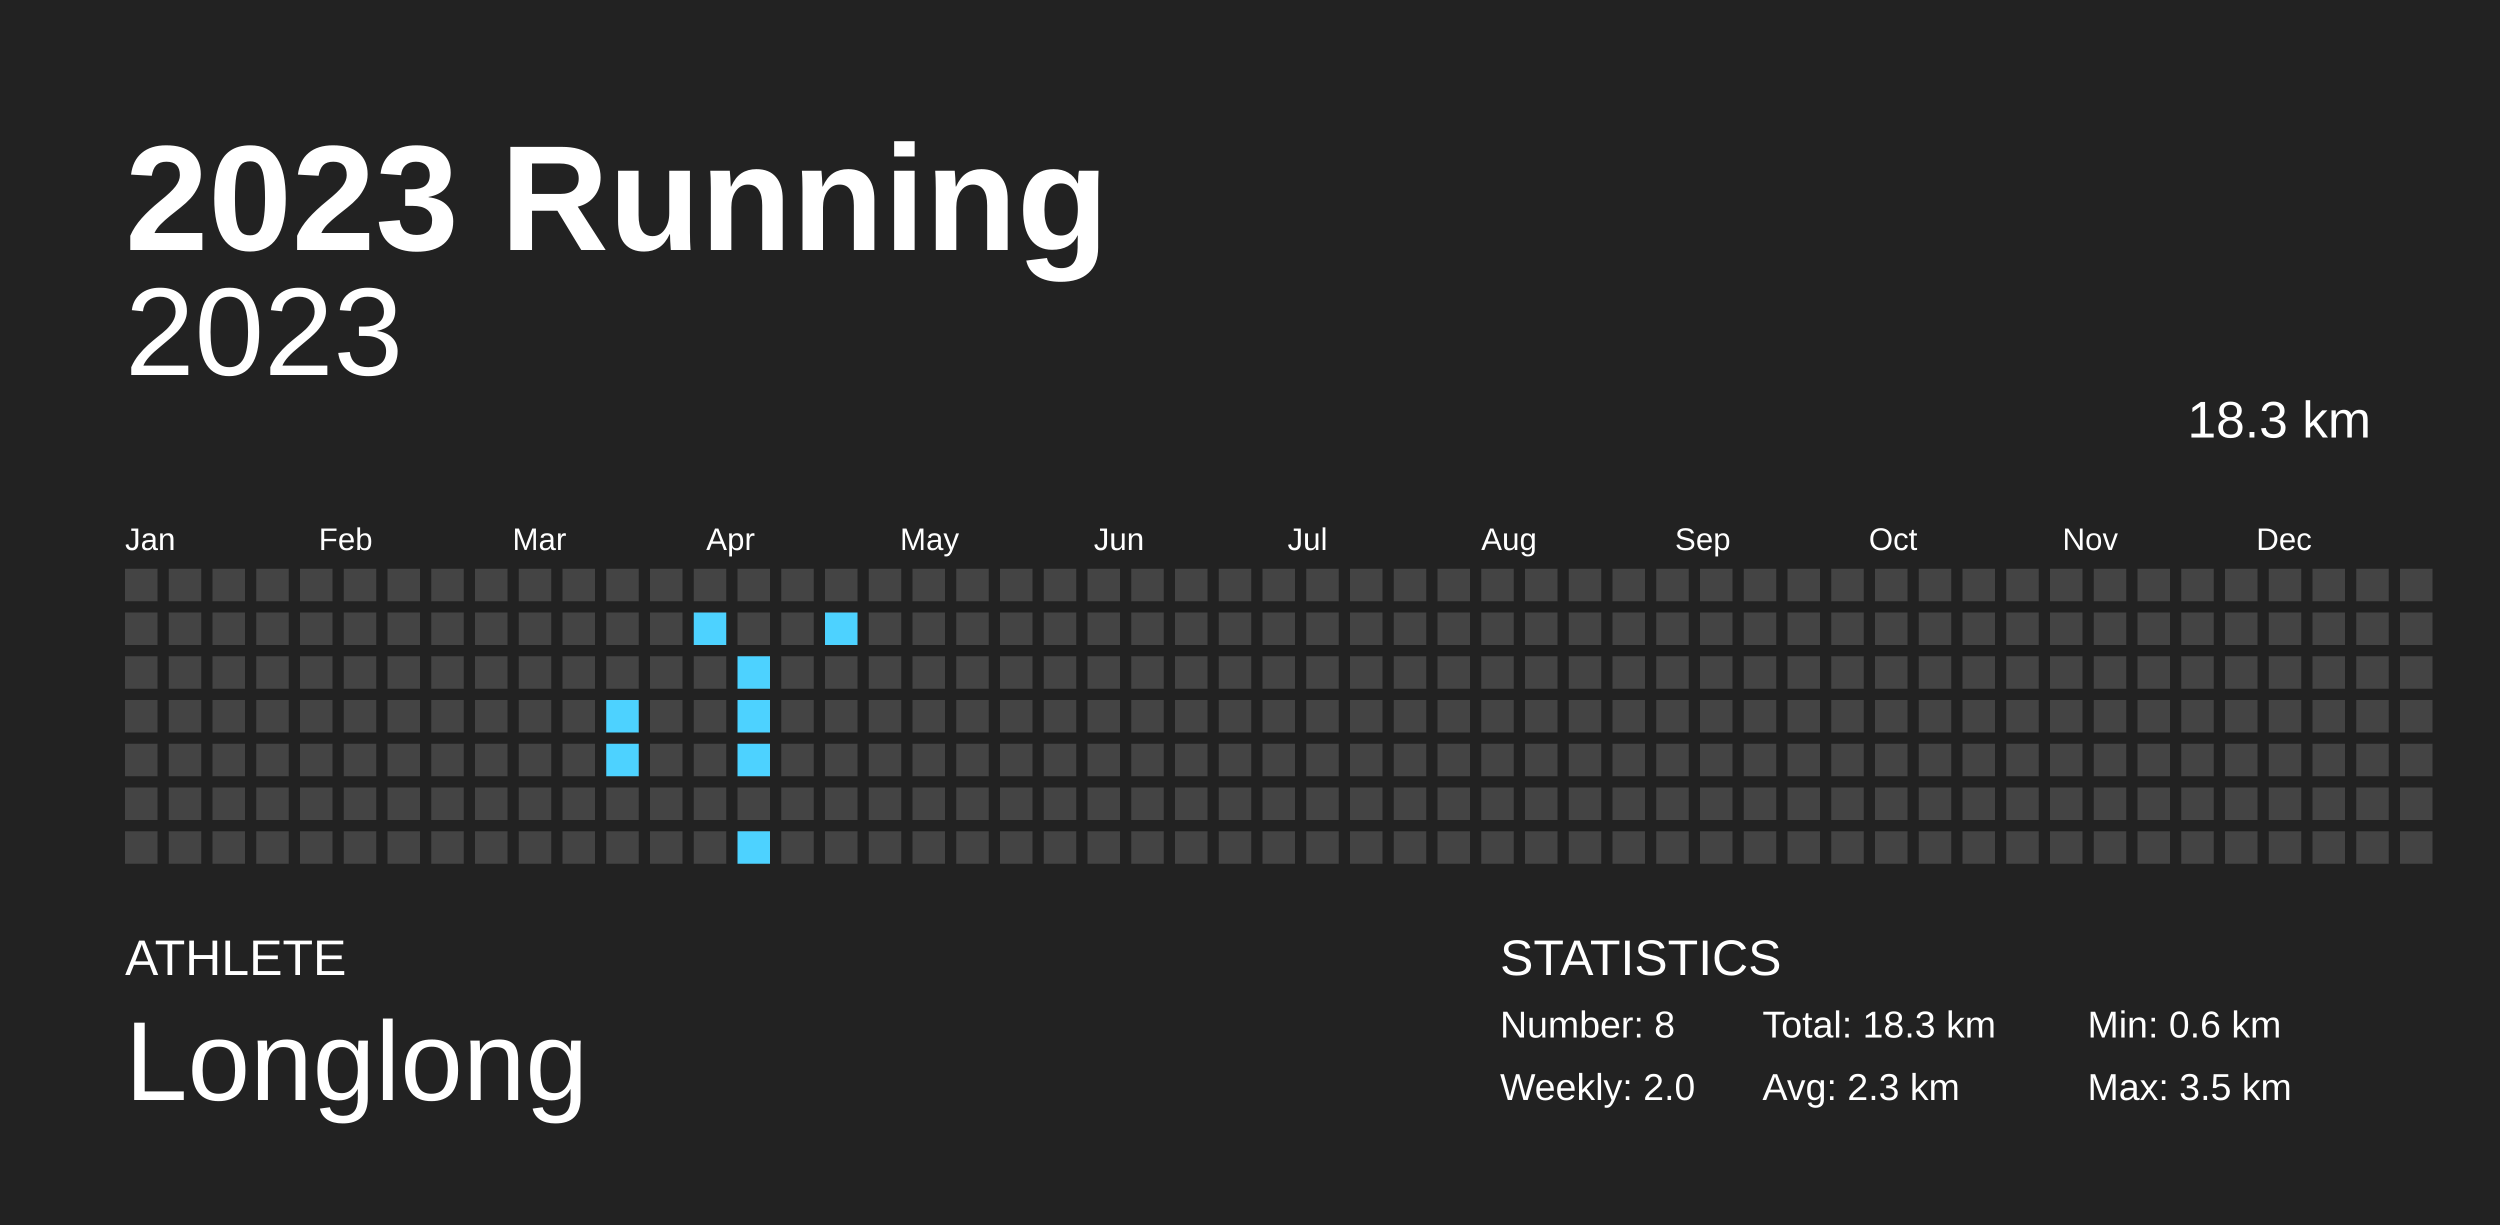
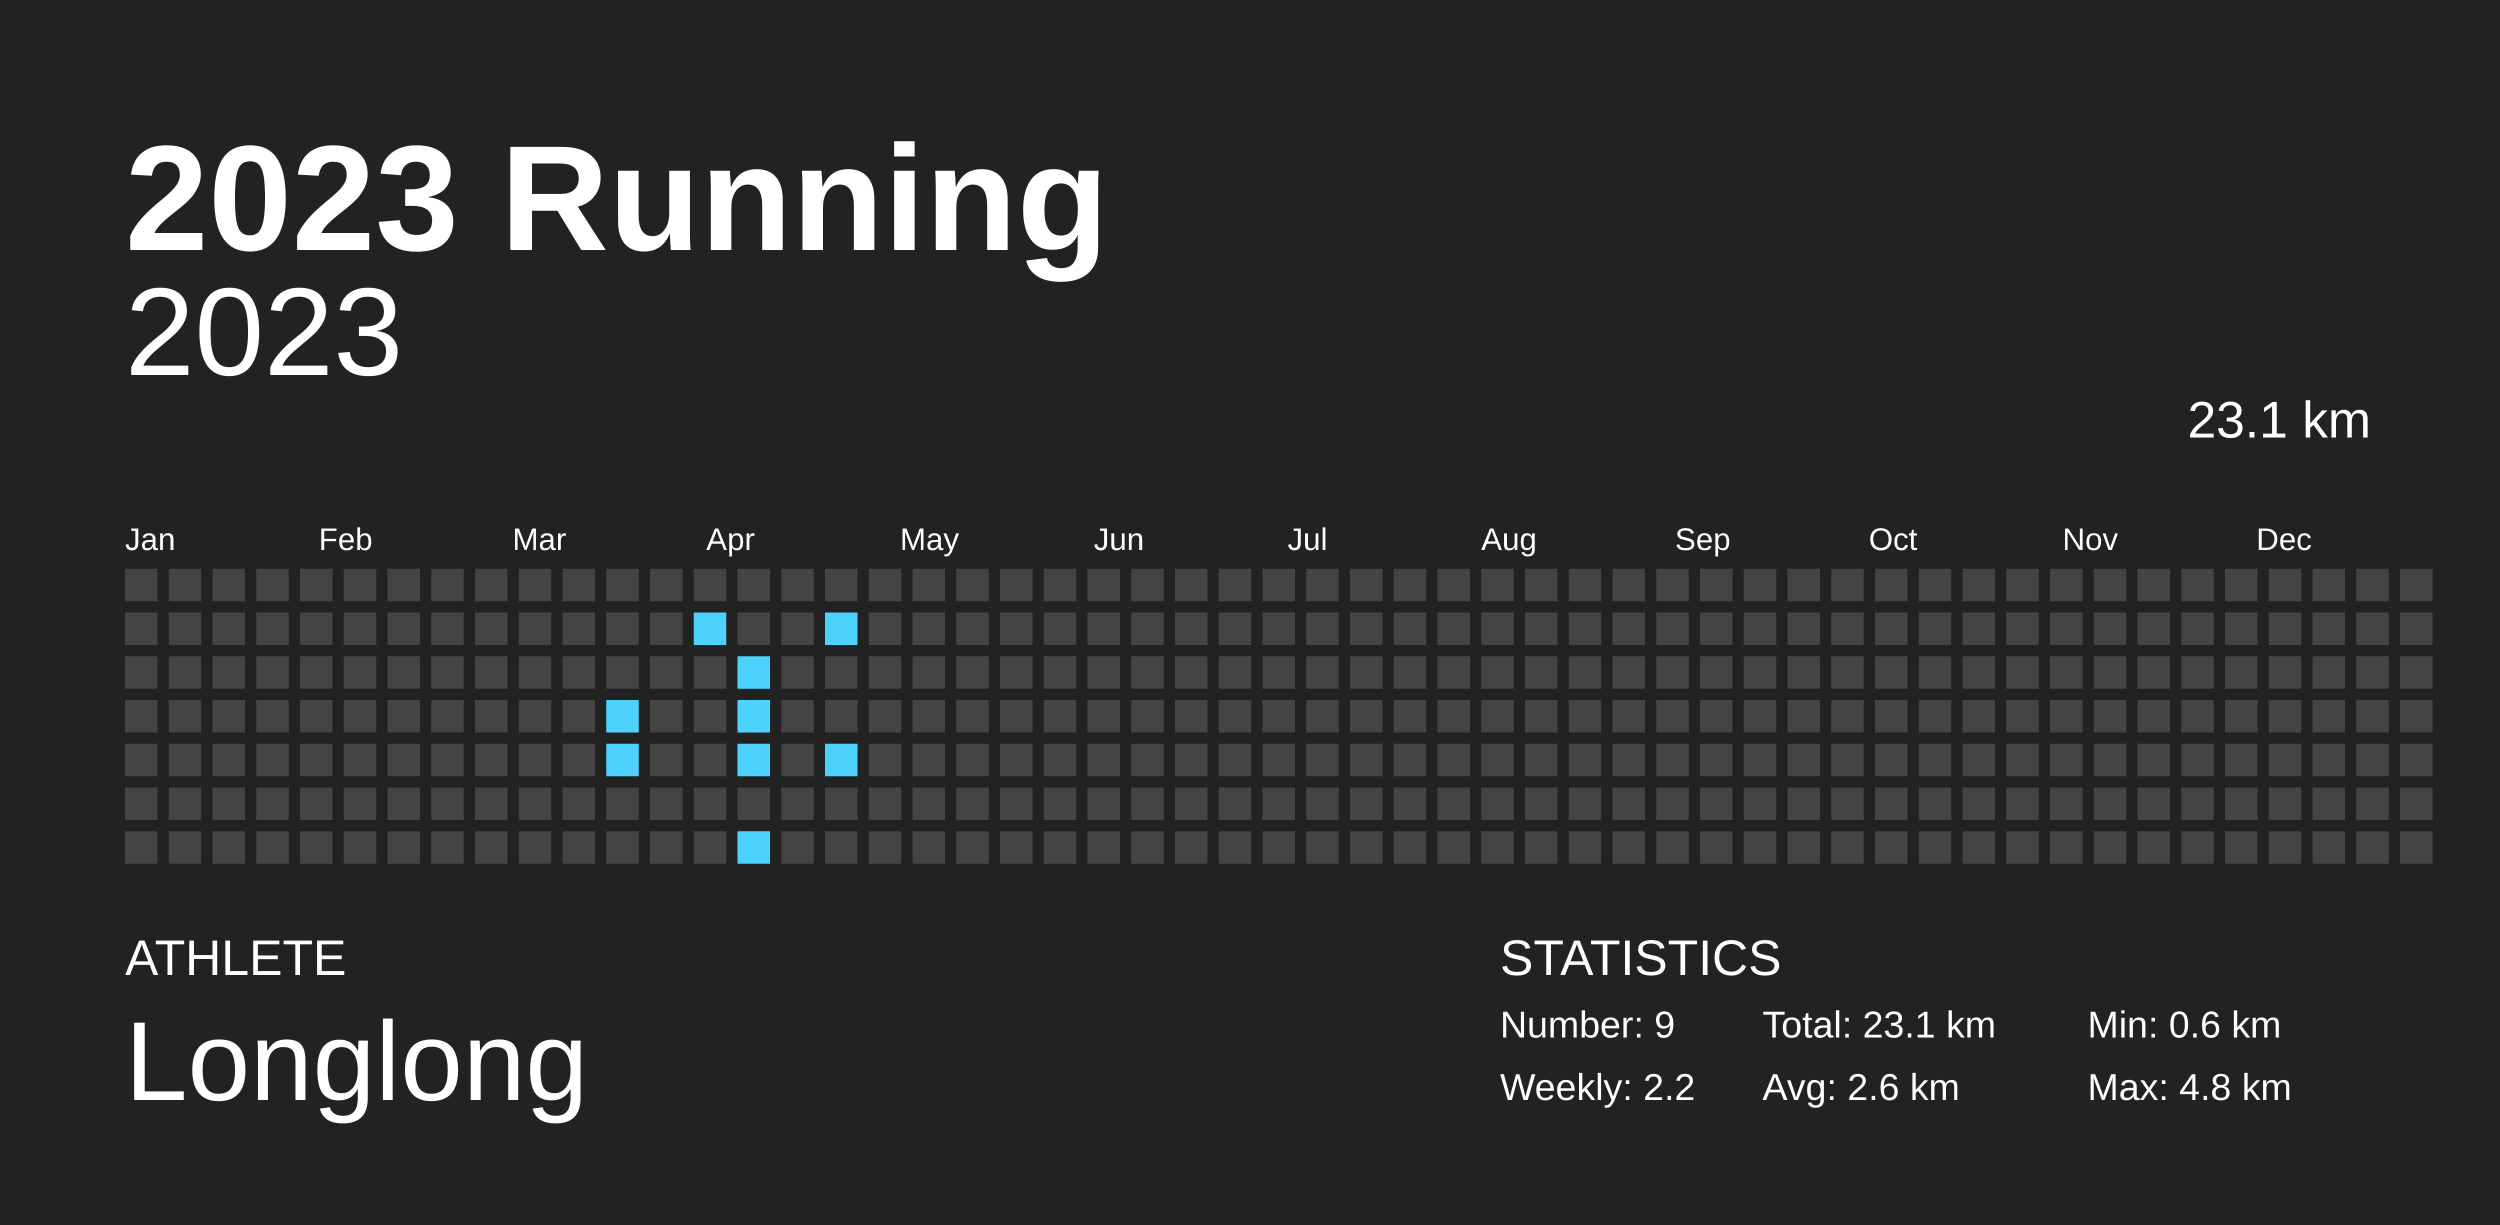
<svg xmlns="http://www.w3.org/2000/svg" baseProfile="full" height="98mm" version="1.1" viewBox="0,0,200,98" width="200mm">
  <defs />
  <rect fill="#222222" height="98" width="200" x="0" y="0" />
  <text fill="#FFFFFF" style="font-size:12px; font-family:Arial; font-weight:bold;" x="10" y="20">2023 Running</text>
  <text fill="#FFFFFF" style="font-size:4px; font-family:Arial" x="10" y="78">ATHLETE</text>
  <text fill="#FFFFFF" style="font-size:9px; font-family:Arial" x="10" y="88">Longlong</text>
  <text fill="#FFFFFF" style="font-size:4px; font-family:Arial" x="120" y="78">STATISTICS</text>
-   <text fill="#FFFFFF" style="font-size:3px; font-family:Arial" x="120" y="83">Number: 8</text>
-   <text fill="#FFFFFF" style="font-size:3px; font-family:Arial" x="120" y="88">Weekly: 2.0</text>
-   <text fill="#FFFFFF" style="font-size:3px; font-family:Arial" x="141" y="83">Total: 18.3 km</text>
-   <text fill="#FFFFFF" style="font-size:3px; font-family:Arial" x="141" y="88">Avg: 2.3 km</text>
+   <text fill="#FFFFFF" style="font-size:3px; font-family:Arial" x="120" y="83">Number: 9</text>
+   <text fill="#FFFFFF" style="font-size:3px; font-family:Arial" x="120" y="88">Weekly: 2.2</text>
+   <text fill="#FFFFFF" style="font-size:3px; font-family:Arial" x="141" y="83">Total: 23.1 km</text>
+   <text fill="#FFFFFF" style="font-size:3px; font-family:Arial" x="141" y="88">Avg: 2.6 km</text>
  <text fill="#FFFFFF" style="font-size:3px; font-family:Arial" x="167" y="83">Min: 0.6 km</text>
-   <text fill="#FFFFFF" style="font-size:3px; font-family:Arial" x="167" y="88">Max: 3.5 km</text>
+   <text fill="#FFFFFF" style="font-size:3px; font-family:Arial" x="167" y="88">Max: 4.8 km</text>
  <text alignment-baseline="hanging" fill="#FFFFFF" style="font-size:10.0px; font-family:Arial;" x="10" y="30">2023</text>
-   <text alignment-baseline="hanging" fill="#FFFFFF" style="font-size:4.125px; font-family:Arial;" x="175" y="35">18.3 km</text>
+   <text alignment-baseline="hanging" fill="#FFFFFF" style="font-size:4.125px; font-family:Arial;" x="175" y="35">23.1 km</text>
  <text fill="#FFFFFF" style="font-size:2.5px; font-family:Arial" x="10.0" y="44">Jan</text>
  <text fill="#FFFFFF" style="font-size:2.5px; font-family:Arial" x="25.5" y="44">Feb</text>
  <text fill="#FFFFFF" style="font-size:2.5px; font-family:Arial" x="41.0" y="44">Mar</text>
  <text fill="#FFFFFF" style="font-size:2.5px; font-family:Arial" x="56.5" y="44">Apr</text>
  <text fill="#FFFFFF" style="font-size:2.5px; font-family:Arial" x="72.0" y="44">May</text>
  <text fill="#FFFFFF" style="font-size:2.5px; font-family:Arial" x="87.5" y="44">Jun</text>
  <text fill="#FFFFFF" style="font-size:2.5px; font-family:Arial" x="103.0" y="44">Jul</text>
  <text fill="#FFFFFF" style="font-size:2.5px; font-family:Arial" x="118.5" y="44">Aug</text>
  <text fill="#FFFFFF" style="font-size:2.5px; font-family:Arial" x="134.0" y="44">Sep</text>
  <text fill="#FFFFFF" style="font-size:2.5px; font-family:Arial" x="149.5" y="44">Oct</text>
  <text fill="#FFFFFF" style="font-size:2.5px; font-family:Arial" x="165.0" y="44">Nov</text>
  <text fill="#FFFFFF" style="font-size:2.5px; font-family:Arial" x="180.5" y="44">Dec</text>
  <rect fill="#444444" height="2.6" width="2.6" x="10.0" y="45.5" />
  <rect fill="#444444" height="2.6" width="2.6" x="10.0" y="49.0" />
  <rect fill="#444444" height="2.6" width="2.6" x="10.0" y="52.5" />
  <rect fill="#444444" height="2.6" width="2.6" x="10.0" y="56.0" />
  <rect fill="#444444" height="2.6" width="2.6" x="10.0" y="59.5" />
  <rect fill="#444444" height="2.6" width="2.6" x="10.0" y="63.0" />
  <rect fill="#444444" height="2.6" width="2.6" x="10.0" y="66.5" />
  <rect fill="#444444" height="2.6" width="2.6" x="13.5" y="45.5" />
  <rect fill="#444444" height="2.6" width="2.6" x="13.5" y="49.0" />
  <rect fill="#444444" height="2.6" width="2.6" x="13.5" y="52.5" />
  <rect fill="#444444" height="2.6" width="2.6" x="13.5" y="56.0" />
  <rect fill="#444444" height="2.6" width="2.6" x="13.5" y="59.5" />
  <rect fill="#444444" height="2.6" width="2.6" x="13.5" y="63.0" />
  <rect fill="#444444" height="2.6" width="2.6" x="13.5" y="66.5" />
  <rect fill="#444444" height="2.6" width="2.6" x="17.0" y="45.5" />
  <rect fill="#444444" height="2.6" width="2.6" x="17.0" y="49.0" />
  <rect fill="#444444" height="2.6" width="2.6" x="17.0" y="52.5" />
  <rect fill="#444444" height="2.6" width="2.6" x="17.0" y="56.0" />
  <rect fill="#444444" height="2.6" width="2.6" x="17.0" y="59.5" />
  <rect fill="#444444" height="2.6" width="2.6" x="17.0" y="63.0" />
  <rect fill="#444444" height="2.6" width="2.6" x="17.0" y="66.5" />
  <rect fill="#444444" height="2.6" width="2.6" x="20.5" y="45.5" />
  <rect fill="#444444" height="2.6" width="2.6" x="20.5" y="49.0" />
  <rect fill="#444444" height="2.6" width="2.6" x="20.5" y="52.5" />
  <rect fill="#444444" height="2.6" width="2.6" x="20.5" y="56.0" />
  <rect fill="#444444" height="2.6" width="2.6" x="20.5" y="59.5" />
  <rect fill="#444444" height="2.6" width="2.6" x="20.5" y="63.0" />
  <rect fill="#444444" height="2.6" width="2.6" x="20.5" y="66.5" />
  <rect fill="#444444" height="2.6" width="2.6" x="24.0" y="45.5" />
  <rect fill="#444444" height="2.6" width="2.6" x="24.0" y="49.0" />
  <rect fill="#444444" height="2.6" width="2.6" x="24.0" y="52.5" />
  <rect fill="#444444" height="2.6" width="2.6" x="24.0" y="56.0" />
  <rect fill="#444444" height="2.6" width="2.6" x="24.0" y="59.5" />
  <rect fill="#444444" height="2.6" width="2.6" x="24.0" y="63.0" />
  <rect fill="#444444" height="2.6" width="2.6" x="24.0" y="66.5" />
  <rect fill="#444444" height="2.6" width="2.6" x="27.5" y="45.5" />
  <rect fill="#444444" height="2.6" width="2.6" x="27.5" y="49.0" />
  <rect fill="#444444" height="2.6" width="2.6" x="27.5" y="52.5" />
  <rect fill="#444444" height="2.6" width="2.6" x="27.5" y="56.0" />
  <rect fill="#444444" height="2.6" width="2.6" x="27.5" y="59.5" />
  <rect fill="#444444" height="2.6" width="2.6" x="27.5" y="63.0" />
  <rect fill="#444444" height="2.6" width="2.6" x="27.5" y="66.5" />
  <rect fill="#444444" height="2.6" width="2.6" x="31.0" y="45.5" />
  <rect fill="#444444" height="2.6" width="2.6" x="31.0" y="49.0" />
  <rect fill="#444444" height="2.6" width="2.6" x="31.0" y="52.5" />
  <rect fill="#444444" height="2.6" width="2.6" x="31.0" y="56.0" />
  <rect fill="#444444" height="2.6" width="2.6" x="31.0" y="59.5" />
  <rect fill="#444444" height="2.6" width="2.6" x="31.0" y="63.0" />
  <rect fill="#444444" height="2.6" width="2.6" x="31.0" y="66.5" />
  <rect fill="#444444" height="2.6" width="2.6" x="34.5" y="45.5" />
  <rect fill="#444444" height="2.6" width="2.6" x="34.5" y="49.0" />
  <rect fill="#444444" height="2.6" width="2.6" x="34.5" y="52.5" />
  <rect fill="#444444" height="2.6" width="2.6" x="34.5" y="56.0" />
  <rect fill="#444444" height="2.6" width="2.6" x="34.5" y="59.5" />
  <rect fill="#444444" height="2.6" width="2.6" x="34.5" y="63.0" />
  <rect fill="#444444" height="2.6" width="2.6" x="34.5" y="66.5" />
  <rect fill="#444444" height="2.6" width="2.6" x="38.0" y="45.5" />
  <rect fill="#444444" height="2.6" width="2.6" x="38.0" y="49.0" />
  <rect fill="#444444" height="2.6" width="2.6" x="38.0" y="52.5" />
  <rect fill="#444444" height="2.6" width="2.6" x="38.0" y="56.0" />
  <rect fill="#444444" height="2.6" width="2.6" x="38.0" y="59.5" />
  <rect fill="#444444" height="2.6" width="2.6" x="38.0" y="63.0" />
  <rect fill="#444444" height="2.6" width="2.6" x="38.0" y="66.5" />
  <rect fill="#444444" height="2.6" width="2.6" x="41.5" y="45.5" />
  <rect fill="#444444" height="2.6" width="2.6" x="41.5" y="49.0" />
  <rect fill="#444444" height="2.6" width="2.6" x="41.5" y="52.5" />
  <rect fill="#444444" height="2.6" width="2.6" x="41.5" y="56.0" />
  <rect fill="#444444" height="2.6" width="2.6" x="41.5" y="59.5" />
  <rect fill="#444444" height="2.6" width="2.6" x="41.5" y="63.0" />
  <rect fill="#444444" height="2.6" width="2.6" x="41.5" y="66.5" />
  <rect fill="#444444" height="2.6" width="2.6" x="45.0" y="45.5" />
  <rect fill="#444444" height="2.6" width="2.6" x="45.0" y="49.0" />
  <rect fill="#444444" height="2.6" width="2.6" x="45.0" y="52.5" />
  <rect fill="#444444" height="2.6" width="2.6" x="45.0" y="56.0" />
  <rect fill="#444444" height="2.6" width="2.6" x="45.0" y="59.5" />
  <rect fill="#444444" height="2.6" width="2.6" x="45.0" y="63.0" />
  <rect fill="#444444" height="2.6" width="2.6" x="45.0" y="66.5" />
  <rect fill="#444444" height="2.6" width="2.6" x="48.5" y="45.5" />
  <rect fill="#444444" height="2.6" width="2.6" x="48.5" y="49.0" />
  <rect fill="#444444" height="2.6" width="2.6" x="48.5" y="52.5" />
  <rect fill="#4dd2ff" height="2.6" width="2.6" x="48.5" y="56.0" />
  <rect fill="#4dd2ff" height="2.6" width="2.6" x="48.5" y="59.5" />
  <rect fill="#444444" height="2.6" width="2.6" x="48.5" y="63.0" />
  <rect fill="#444444" height="2.6" width="2.6" x="48.5" y="66.5" />
  <rect fill="#444444" height="2.6" width="2.6" x="52.0" y="45.5" />
  <rect fill="#444444" height="2.6" width="2.6" x="52.0" y="49.0" />
  <rect fill="#444444" height="2.6" width="2.6" x="52.0" y="52.5" />
  <rect fill="#444444" height="2.6" width="2.6" x="52.0" y="56.0" />
  <rect fill="#444444" height="2.6" width="2.6" x="52.0" y="59.5" />
  <rect fill="#444444" height="2.6" width="2.6" x="52.0" y="63.0" />
  <rect fill="#444444" height="2.6" width="2.6" x="52.0" y="66.5" />
  <rect fill="#444444" height="2.6" width="2.6" x="55.5" y="45.5" />
  <rect fill="#4dd2ff" height="2.6" width="2.6" x="55.5" y="49.0" />
  <rect fill="#444444" height="2.6" width="2.6" x="55.5" y="52.5" />
  <rect fill="#444444" height="2.6" width="2.6" x="55.5" y="56.0" />
  <rect fill="#444444" height="2.6" width="2.6" x="55.5" y="59.5" />
  <rect fill="#444444" height="2.6" width="2.6" x="55.5" y="63.0" />
  <rect fill="#444444" height="2.6" width="2.6" x="55.5" y="66.5" />
  <rect fill="#444444" height="2.6" width="2.6" x="59.0" y="45.5" />
  <rect fill="#444444" height="2.6" width="2.6" x="59.0" y="49.0" />
  <rect fill="#4dd2ff" height="2.6" width="2.6" x="59.0" y="52.5" />
  <rect fill="#4dd2ff" height="2.6" width="2.6" x="59.0" y="56.0" />
  <rect fill="#4dd2ff" height="2.6" width="2.6" x="59.0" y="59.5" />
  <rect fill="#444444" height="2.6" width="2.6" x="59.0" y="63.0" />
  <rect fill="#4dd2ff" height="2.6" width="2.6" x="59.0" y="66.5" />
  <rect fill="#444444" height="2.6" width="2.6" x="62.5" y="45.5" />
  <rect fill="#444444" height="2.6" width="2.6" x="62.5" y="49.0" />
  <rect fill="#444444" height="2.6" width="2.6" x="62.5" y="52.5" />
  <rect fill="#444444" height="2.6" width="2.6" x="62.5" y="56.0" />
  <rect fill="#444444" height="2.6" width="2.6" x="62.5" y="59.5" />
  <rect fill="#444444" height="2.6" width="2.6" x="62.5" y="63.0" />
  <rect fill="#444444" height="2.6" width="2.6" x="62.5" y="66.5" />
  <rect fill="#444444" height="2.6" width="2.6" x="66.0" y="45.5" />
  <rect fill="#4dd2ff" height="2.6" width="2.6" x="66.0" y="49.0" />
  <rect fill="#444444" height="2.6" width="2.6" x="66.0" y="52.5" />
  <rect fill="#444444" height="2.6" width="2.6" x="66.0" y="56.0" />
-   <rect fill="#444444" height="2.6" width="2.6" x="66.0" y="59.5" />
+   <rect fill="#4dd2ff" height="2.6" width="2.6" x="66.0" y="59.5" />
  <rect fill="#444444" height="2.6" width="2.6" x="66.0" y="63.0" />
  <rect fill="#444444" height="2.6" width="2.6" x="66.0" y="66.5" />
  <rect fill="#444444" height="2.6" width="2.6" x="69.5" y="45.5" />
  <rect fill="#444444" height="2.6" width="2.6" x="69.5" y="49.0" />
  <rect fill="#444444" height="2.6" width="2.6" x="69.5" y="52.5" />
  <rect fill="#444444" height="2.6" width="2.6" x="69.5" y="56.0" />
  <rect fill="#444444" height="2.6" width="2.6" x="69.5" y="59.5" />
  <rect fill="#444444" height="2.6" width="2.6" x="69.5" y="63.0" />
  <rect fill="#444444" height="2.6" width="2.6" x="69.5" y="66.5" />
  <rect fill="#444444" height="2.6" width="2.6" x="73.0" y="45.5" />
  <rect fill="#444444" height="2.6" width="2.6" x="73.0" y="49.0" />
  <rect fill="#444444" height="2.6" width="2.6" x="73.0" y="52.5" />
  <rect fill="#444444" height="2.6" width="2.6" x="73.0" y="56.0" />
  <rect fill="#444444" height="2.6" width="2.6" x="73.0" y="59.5" />
  <rect fill="#444444" height="2.6" width="2.6" x="73.0" y="63.0" />
  <rect fill="#444444" height="2.6" width="2.6" x="73.0" y="66.5" />
  <rect fill="#444444" height="2.6" width="2.6" x="76.5" y="45.5" />
  <rect fill="#444444" height="2.6" width="2.6" x="76.5" y="49.0" />
  <rect fill="#444444" height="2.6" width="2.6" x="76.5" y="52.5" />
  <rect fill="#444444" height="2.6" width="2.6" x="76.5" y="56.0" />
  <rect fill="#444444" height="2.6" width="2.6" x="76.5" y="59.5" />
  <rect fill="#444444" height="2.6" width="2.6" x="76.5" y="63.0" />
  <rect fill="#444444" height="2.6" width="2.6" x="76.5" y="66.5" />
  <rect fill="#444444" height="2.6" width="2.6" x="80.0" y="45.5" />
  <rect fill="#444444" height="2.6" width="2.6" x="80.0" y="49.0" />
  <rect fill="#444444" height="2.6" width="2.6" x="80.0" y="52.5" />
  <rect fill="#444444" height="2.6" width="2.6" x="80.0" y="56.0" />
  <rect fill="#444444" height="2.6" width="2.6" x="80.0" y="59.5" />
  <rect fill="#444444" height="2.6" width="2.6" x="80.0" y="63.0" />
  <rect fill="#444444" height="2.6" width="2.6" x="80.0" y="66.5" />
  <rect fill="#444444" height="2.6" width="2.6" x="83.5" y="45.5" />
  <rect fill="#444444" height="2.6" width="2.6" x="83.5" y="49.0" />
  <rect fill="#444444" height="2.6" width="2.6" x="83.5" y="52.5" />
  <rect fill="#444444" height="2.6" width="2.6" x="83.5" y="56.0" />
  <rect fill="#444444" height="2.6" width="2.6" x="83.5" y="59.5" />
  <rect fill="#444444" height="2.6" width="2.6" x="83.5" y="63.0" />
  <rect fill="#444444" height="2.6" width="2.6" x="83.5" y="66.5" />
  <rect fill="#444444" height="2.6" width="2.6" x="87.0" y="45.5" />
  <rect fill="#444444" height="2.6" width="2.6" x="87.0" y="49.0" />
  <rect fill="#444444" height="2.6" width="2.6" x="87.0" y="52.5" />
  <rect fill="#444444" height="2.6" width="2.6" x="87.0" y="56.0" />
  <rect fill="#444444" height="2.6" width="2.6" x="87.0" y="59.5" />
  <rect fill="#444444" height="2.6" width="2.6" x="87.0" y="63.0" />
  <rect fill="#444444" height="2.6" width="2.6" x="87.0" y="66.5" />
  <rect fill="#444444" height="2.6" width="2.6" x="90.5" y="45.5" />
  <rect fill="#444444" height="2.6" width="2.6" x="90.5" y="49.0" />
  <rect fill="#444444" height="2.6" width="2.6" x="90.5" y="52.5" />
  <rect fill="#444444" height="2.6" width="2.6" x="90.5" y="56.0" />
  <rect fill="#444444" height="2.6" width="2.6" x="90.5" y="59.5" />
  <rect fill="#444444" height="2.6" width="2.6" x="90.5" y="63.0" />
  <rect fill="#444444" height="2.6" width="2.6" x="90.5" y="66.5" />
  <rect fill="#444444" height="2.6" width="2.6" x="94.0" y="45.5" />
  <rect fill="#444444" height="2.6" width="2.6" x="94.0" y="49.0" />
  <rect fill="#444444" height="2.6" width="2.6" x="94.0" y="52.5" />
  <rect fill="#444444" height="2.6" width="2.6" x="94.0" y="56.0" />
  <rect fill="#444444" height="2.6" width="2.6" x="94.0" y="59.5" />
  <rect fill="#444444" height="2.6" width="2.6" x="94.0" y="63.0" />
  <rect fill="#444444" height="2.6" width="2.6" x="94.0" y="66.5" />
  <rect fill="#444444" height="2.6" width="2.6" x="97.5" y="45.5" />
  <rect fill="#444444" height="2.6" width="2.6" x="97.5" y="49.0" />
  <rect fill="#444444" height="2.6" width="2.6" x="97.5" y="52.5" />
  <rect fill="#444444" height="2.6" width="2.6" x="97.5" y="56.0" />
  <rect fill="#444444" height="2.6" width="2.6" x="97.5" y="59.5" />
  <rect fill="#444444" height="2.6" width="2.6" x="97.5" y="63.0" />
  <rect fill="#444444" height="2.6" width="2.6" x="97.5" y="66.5" />
  <rect fill="#444444" height="2.6" width="2.6" x="101.0" y="45.5" />
  <rect fill="#444444" height="2.6" width="2.6" x="101.0" y="49.0" />
  <rect fill="#444444" height="2.6" width="2.6" x="101.0" y="52.5" />
  <rect fill="#444444" height="2.6" width="2.6" x="101.0" y="56.0" />
  <rect fill="#444444" height="2.6" width="2.6" x="101.0" y="59.5" />
  <rect fill="#444444" height="2.6" width="2.6" x="101.0" y="63.0" />
  <rect fill="#444444" height="2.6" width="2.6" x="101.0" y="66.5" />
  <rect fill="#444444" height="2.6" width="2.6" x="104.5" y="45.5" />
  <rect fill="#444444" height="2.6" width="2.6" x="104.5" y="49.0" />
  <rect fill="#444444" height="2.6" width="2.6" x="104.5" y="52.5" />
  <rect fill="#444444" height="2.6" width="2.6" x="104.5" y="56.0" />
  <rect fill="#444444" height="2.6" width="2.6" x="104.5" y="59.5" />
  <rect fill="#444444" height="2.6" width="2.6" x="104.5" y="63.0" />
  <rect fill="#444444" height="2.6" width="2.6" x="104.5" y="66.5" />
  <rect fill="#444444" height="2.6" width="2.6" x="108.0" y="45.5" />
  <rect fill="#444444" height="2.6" width="2.6" x="108.0" y="49.0" />
  <rect fill="#444444" height="2.6" width="2.6" x="108.0" y="52.5" />
  <rect fill="#444444" height="2.6" width="2.6" x="108.0" y="56.0" />
  <rect fill="#444444" height="2.6" width="2.6" x="108.0" y="59.5" />
  <rect fill="#444444" height="2.6" width="2.6" x="108.0" y="63.0" />
  <rect fill="#444444" height="2.6" width="2.6" x="108.0" y="66.5" />
  <rect fill="#444444" height="2.6" width="2.6" x="111.5" y="45.5" />
  <rect fill="#444444" height="2.6" width="2.6" x="111.5" y="49.0" />
  <rect fill="#444444" height="2.6" width="2.6" x="111.5" y="52.5" />
  <rect fill="#444444" height="2.6" width="2.6" x="111.5" y="56.0" />
  <rect fill="#444444" height="2.6" width="2.6" x="111.5" y="59.5" />
  <rect fill="#444444" height="2.6" width="2.6" x="111.5" y="63.0" />
  <rect fill="#444444" height="2.6" width="2.6" x="111.5" y="66.5" />
  <rect fill="#444444" height="2.6" width="2.6" x="115.0" y="45.5" />
  <rect fill="#444444" height="2.6" width="2.6" x="115.0" y="49.0" />
  <rect fill="#444444" height="2.6" width="2.6" x="115.0" y="52.5" />
  <rect fill="#444444" height="2.6" width="2.6" x="115.0" y="56.0" />
  <rect fill="#444444" height="2.6" width="2.6" x="115.0" y="59.5" />
  <rect fill="#444444" height="2.6" width="2.6" x="115.0" y="63.0" />
  <rect fill="#444444" height="2.6" width="2.6" x="115.0" y="66.5" />
  <rect fill="#444444" height="2.6" width="2.6" x="118.5" y="45.5" />
  <rect fill="#444444" height="2.6" width="2.6" x="118.5" y="49.0" />
  <rect fill="#444444" height="2.6" width="2.6" x="118.5" y="52.5" />
  <rect fill="#444444" height="2.6" width="2.6" x="118.5" y="56.0" />
  <rect fill="#444444" height="2.6" width="2.6" x="118.5" y="59.5" />
  <rect fill="#444444" height="2.6" width="2.6" x="118.5" y="63.0" />
  <rect fill="#444444" height="2.6" width="2.6" x="118.5" y="66.5" />
  <rect fill="#444444" height="2.6" width="2.6" x="122.0" y="45.5" />
  <rect fill="#444444" height="2.6" width="2.6" x="122.0" y="49.0" />
  <rect fill="#444444" height="2.6" width="2.6" x="122.0" y="52.5" />
  <rect fill="#444444" height="2.6" width="2.6" x="122.0" y="56.0" />
  <rect fill="#444444" height="2.6" width="2.6" x="122.0" y="59.5" />
  <rect fill="#444444" height="2.6" width="2.6" x="122.0" y="63.0" />
  <rect fill="#444444" height="2.6" width="2.6" x="122.0" y="66.5" />
  <rect fill="#444444" height="2.6" width="2.6" x="125.5" y="45.5" />
  <rect fill="#444444" height="2.6" width="2.6" x="125.5" y="49.0" />
  <rect fill="#444444" height="2.6" width="2.6" x="125.5" y="52.5" />
  <rect fill="#444444" height="2.6" width="2.6" x="125.5" y="56.0" />
  <rect fill="#444444" height="2.6" width="2.6" x="125.5" y="59.5" />
  <rect fill="#444444" height="2.6" width="2.6" x="125.5" y="63.0" />
  <rect fill="#444444" height="2.6" width="2.6" x="125.5" y="66.5" />
  <rect fill="#444444" height="2.6" width="2.6" x="129.0" y="45.5" />
  <rect fill="#444444" height="2.6" width="2.6" x="129.0" y="49.0" />
  <rect fill="#444444" height="2.6" width="2.6" x="129.0" y="52.5" />
  <rect fill="#444444" height="2.6" width="2.6" x="129.0" y="56.0" />
  <rect fill="#444444" height="2.6" width="2.6" x="129.0" y="59.5" />
  <rect fill="#444444" height="2.6" width="2.6" x="129.0" y="63.0" />
  <rect fill="#444444" height="2.6" width="2.6" x="129.0" y="66.5" />
  <rect fill="#444444" height="2.6" width="2.6" x="132.5" y="45.5" />
  <rect fill="#444444" height="2.6" width="2.6" x="132.5" y="49.0" />
  <rect fill="#444444" height="2.6" width="2.6" x="132.5" y="52.5" />
  <rect fill="#444444" height="2.6" width="2.6" x="132.5" y="56.0" />
  <rect fill="#444444" height="2.6" width="2.6" x="132.5" y="59.5" />
  <rect fill="#444444" height="2.6" width="2.6" x="132.5" y="63.0" />
  <rect fill="#444444" height="2.6" width="2.6" x="132.5" y="66.5" />
  <rect fill="#444444" height="2.6" width="2.6" x="136.0" y="45.5" />
  <rect fill="#444444" height="2.6" width="2.6" x="136.0" y="49.0" />
  <rect fill="#444444" height="2.6" width="2.6" x="136.0" y="52.5" />
  <rect fill="#444444" height="2.6" width="2.6" x="136.0" y="56.0" />
  <rect fill="#444444" height="2.6" width="2.6" x="136.0" y="59.5" />
  <rect fill="#444444" height="2.6" width="2.6" x="136.0" y="63.0" />
  <rect fill="#444444" height="2.6" width="2.6" x="136.0" y="66.5" />
  <rect fill="#444444" height="2.6" width="2.6" x="139.5" y="45.5" />
  <rect fill="#444444" height="2.6" width="2.6" x="139.5" y="49.0" />
  <rect fill="#444444" height="2.6" width="2.6" x="139.5" y="52.5" />
  <rect fill="#444444" height="2.6" width="2.6" x="139.5" y="56.0" />
  <rect fill="#444444" height="2.6" width="2.6" x="139.5" y="59.5" />
  <rect fill="#444444" height="2.6" width="2.6" x="139.5" y="63.0" />
  <rect fill="#444444" height="2.6" width="2.6" x="139.5" y="66.5" />
  <rect fill="#444444" height="2.6" width="2.6" x="143.0" y="45.5" />
  <rect fill="#444444" height="2.6" width="2.6" x="143.0" y="49.0" />
  <rect fill="#444444" height="2.6" width="2.6" x="143.0" y="52.5" />
  <rect fill="#444444" height="2.6" width="2.6" x="143.0" y="56.0" />
  <rect fill="#444444" height="2.6" width="2.6" x="143.0" y="59.5" />
  <rect fill="#444444" height="2.6" width="2.6" x="143.0" y="63.0" />
  <rect fill="#444444" height="2.6" width="2.6" x="143.0" y="66.5" />
  <rect fill="#444444" height="2.6" width="2.6" x="146.5" y="45.5" />
  <rect fill="#444444" height="2.6" width="2.6" x="146.5" y="49.0" />
  <rect fill="#444444" height="2.6" width="2.6" x="146.5" y="52.5" />
  <rect fill="#444444" height="2.6" width="2.6" x="146.5" y="56.0" />
  <rect fill="#444444" height="2.6" width="2.6" x="146.5" y="59.5" />
  <rect fill="#444444" height="2.6" width="2.6" x="146.5" y="63.0" />
  <rect fill="#444444" height="2.6" width="2.6" x="146.5" y="66.5" />
  <rect fill="#444444" height="2.6" width="2.6" x="150.0" y="45.5" />
  <rect fill="#444444" height="2.6" width="2.6" x="150.0" y="49.0" />
  <rect fill="#444444" height="2.6" width="2.6" x="150.0" y="52.5" />
  <rect fill="#444444" height="2.6" width="2.6" x="150.0" y="56.0" />
  <rect fill="#444444" height="2.6" width="2.6" x="150.0" y="59.5" />
  <rect fill="#444444" height="2.6" width="2.6" x="150.0" y="63.0" />
  <rect fill="#444444" height="2.6" width="2.6" x="150.0" y="66.5" />
  <rect fill="#444444" height="2.6" width="2.6" x="153.5" y="45.5" />
  <rect fill="#444444" height="2.6" width="2.6" x="153.5" y="49.0" />
  <rect fill="#444444" height="2.6" width="2.6" x="153.5" y="52.5" />
  <rect fill="#444444" height="2.6" width="2.6" x="153.5" y="56.0" />
  <rect fill="#444444" height="2.6" width="2.6" x="153.5" y="59.5" />
  <rect fill="#444444" height="2.6" width="2.6" x="153.5" y="63.0" />
  <rect fill="#444444" height="2.6" width="2.6" x="153.5" y="66.5" />
  <rect fill="#444444" height="2.6" width="2.6" x="157.0" y="45.5" />
  <rect fill="#444444" height="2.6" width="2.6" x="157.0" y="49.0" />
  <rect fill="#444444" height="2.6" width="2.6" x="157.0" y="52.5" />
  <rect fill="#444444" height="2.6" width="2.6" x="157.0" y="56.0" />
  <rect fill="#444444" height="2.6" width="2.6" x="157.0" y="59.5" />
  <rect fill="#444444" height="2.6" width="2.6" x="157.0" y="63.0" />
  <rect fill="#444444" height="2.6" width="2.6" x="157.0" y="66.5" />
  <rect fill="#444444" height="2.6" width="2.6" x="160.5" y="45.5" />
  <rect fill="#444444" height="2.6" width="2.6" x="160.5" y="49.0" />
  <rect fill="#444444" height="2.6" width="2.6" x="160.5" y="52.5" />
  <rect fill="#444444" height="2.6" width="2.6" x="160.5" y="56.0" />
  <rect fill="#444444" height="2.6" width="2.6" x="160.5" y="59.5" />
  <rect fill="#444444" height="2.6" width="2.6" x="160.5" y="63.0" />
  <rect fill="#444444" height="2.6" width="2.6" x="160.5" y="66.5" />
  <rect fill="#444444" height="2.6" width="2.6" x="164.0" y="45.5" />
  <rect fill="#444444" height="2.6" width="2.6" x="164.0" y="49.0" />
  <rect fill="#444444" height="2.6" width="2.6" x="164.0" y="52.5" />
  <rect fill="#444444" height="2.6" width="2.6" x="164.0" y="56.0" />
  <rect fill="#444444" height="2.6" width="2.6" x="164.0" y="59.5" />
  <rect fill="#444444" height="2.6" width="2.6" x="164.0" y="63.0" />
  <rect fill="#444444" height="2.6" width="2.6" x="164.0" y="66.5" />
  <rect fill="#444444" height="2.6" width="2.6" x="167.5" y="45.5" />
  <rect fill="#444444" height="2.6" width="2.6" x="167.5" y="49.0" />
  <rect fill="#444444" height="2.6" width="2.6" x="167.5" y="52.5" />
  <rect fill="#444444" height="2.6" width="2.6" x="167.5" y="56.0" />
  <rect fill="#444444" height="2.6" width="2.6" x="167.5" y="59.5" />
  <rect fill="#444444" height="2.6" width="2.6" x="167.5" y="63.0" />
  <rect fill="#444444" height="2.6" width="2.6" x="167.5" y="66.5" />
  <rect fill="#444444" height="2.6" width="2.6" x="171.0" y="45.5" />
  <rect fill="#444444" height="2.6" width="2.6" x="171.0" y="49.0" />
  <rect fill="#444444" height="2.6" width="2.6" x="171.0" y="52.5" />
  <rect fill="#444444" height="2.6" width="2.6" x="171.0" y="56.0" />
  <rect fill="#444444" height="2.6" width="2.6" x="171.0" y="59.5" />
  <rect fill="#444444" height="2.6" width="2.6" x="171.0" y="63.0" />
  <rect fill="#444444" height="2.6" width="2.6" x="171.0" y="66.5" />
  <rect fill="#444444" height="2.6" width="2.6" x="174.5" y="45.5" />
  <rect fill="#444444" height="2.6" width="2.6" x="174.5" y="49.0" />
  <rect fill="#444444" height="2.6" width="2.6" x="174.5" y="52.5" />
  <rect fill="#444444" height="2.6" width="2.6" x="174.5" y="56.0" />
  <rect fill="#444444" height="2.6" width="2.6" x="174.5" y="59.5" />
  <rect fill="#444444" height="2.6" width="2.6" x="174.5" y="63.0" />
  <rect fill="#444444" height="2.6" width="2.6" x="174.5" y="66.5" />
  <rect fill="#444444" height="2.6" width="2.6" x="178.0" y="45.5" />
  <rect fill="#444444" height="2.6" width="2.6" x="178.0" y="49.0" />
  <rect fill="#444444" height="2.6" width="2.6" x="178.0" y="52.5" />
  <rect fill="#444444" height="2.6" width="2.6" x="178.0" y="56.0" />
  <rect fill="#444444" height="2.6" width="2.6" x="178.0" y="59.5" />
  <rect fill="#444444" height="2.6" width="2.6" x="178.0" y="63.0" />
  <rect fill="#444444" height="2.6" width="2.6" x="178.0" y="66.5" />
  <rect fill="#444444" height="2.6" width="2.6" x="181.5" y="45.5" />
  <rect fill="#444444" height="2.6" width="2.6" x="181.5" y="49.0" />
  <rect fill="#444444" height="2.6" width="2.6" x="181.5" y="52.5" />
  <rect fill="#444444" height="2.6" width="2.6" x="181.5" y="56.0" />
  <rect fill="#444444" height="2.6" width="2.6" x="181.5" y="59.5" />
  <rect fill="#444444" height="2.6" width="2.6" x="181.5" y="63.0" />
  <rect fill="#444444" height="2.6" width="2.6" x="181.5" y="66.5" />
  <rect fill="#444444" height="2.6" width="2.6" x="185.0" y="45.5" />
  <rect fill="#444444" height="2.6" width="2.6" x="185.0" y="49.0" />
  <rect fill="#444444" height="2.6" width="2.6" x="185.0" y="52.5" />
  <rect fill="#444444" height="2.6" width="2.6" x="185.0" y="56.0" />
  <rect fill="#444444" height="2.6" width="2.6" x="185.0" y="59.5" />
  <rect fill="#444444" height="2.6" width="2.6" x="185.0" y="63.0" />
  <rect fill="#444444" height="2.6" width="2.6" x="185.0" y="66.5" />
  <rect fill="#444444" height="2.6" width="2.6" x="188.5" y="45.5" />
  <rect fill="#444444" height="2.6" width="2.6" x="188.5" y="49.0" />
  <rect fill="#444444" height="2.6" width="2.6" x="188.5" y="52.5" />
  <rect fill="#444444" height="2.6" width="2.6" x="188.5" y="56.0" />
  <rect fill="#444444" height="2.6" width="2.6" x="188.5" y="59.5" />
  <rect fill="#444444" height="2.6" width="2.6" x="188.5" y="63.0" />
  <rect fill="#444444" height="2.6" width="2.6" x="188.5" y="66.5" />
  <rect fill="#444444" height="2.6" width="2.6" x="192.0" y="45.5" />
  <rect fill="#444444" height="2.6" width="2.6" x="192.0" y="49.0" />
  <rect fill="#444444" height="2.6" width="2.6" x="192.0" y="52.5" />
  <rect fill="#444444" height="2.6" width="2.6" x="192.0" y="56.0" />
  <rect fill="#444444" height="2.6" width="2.6" x="192.0" y="59.5" />
  <rect fill="#444444" height="2.6" width="2.6" x="192.0" y="63.0" />
  <rect fill="#444444" height="2.6" width="2.6" x="192.0" y="66.5" />
</svg>
